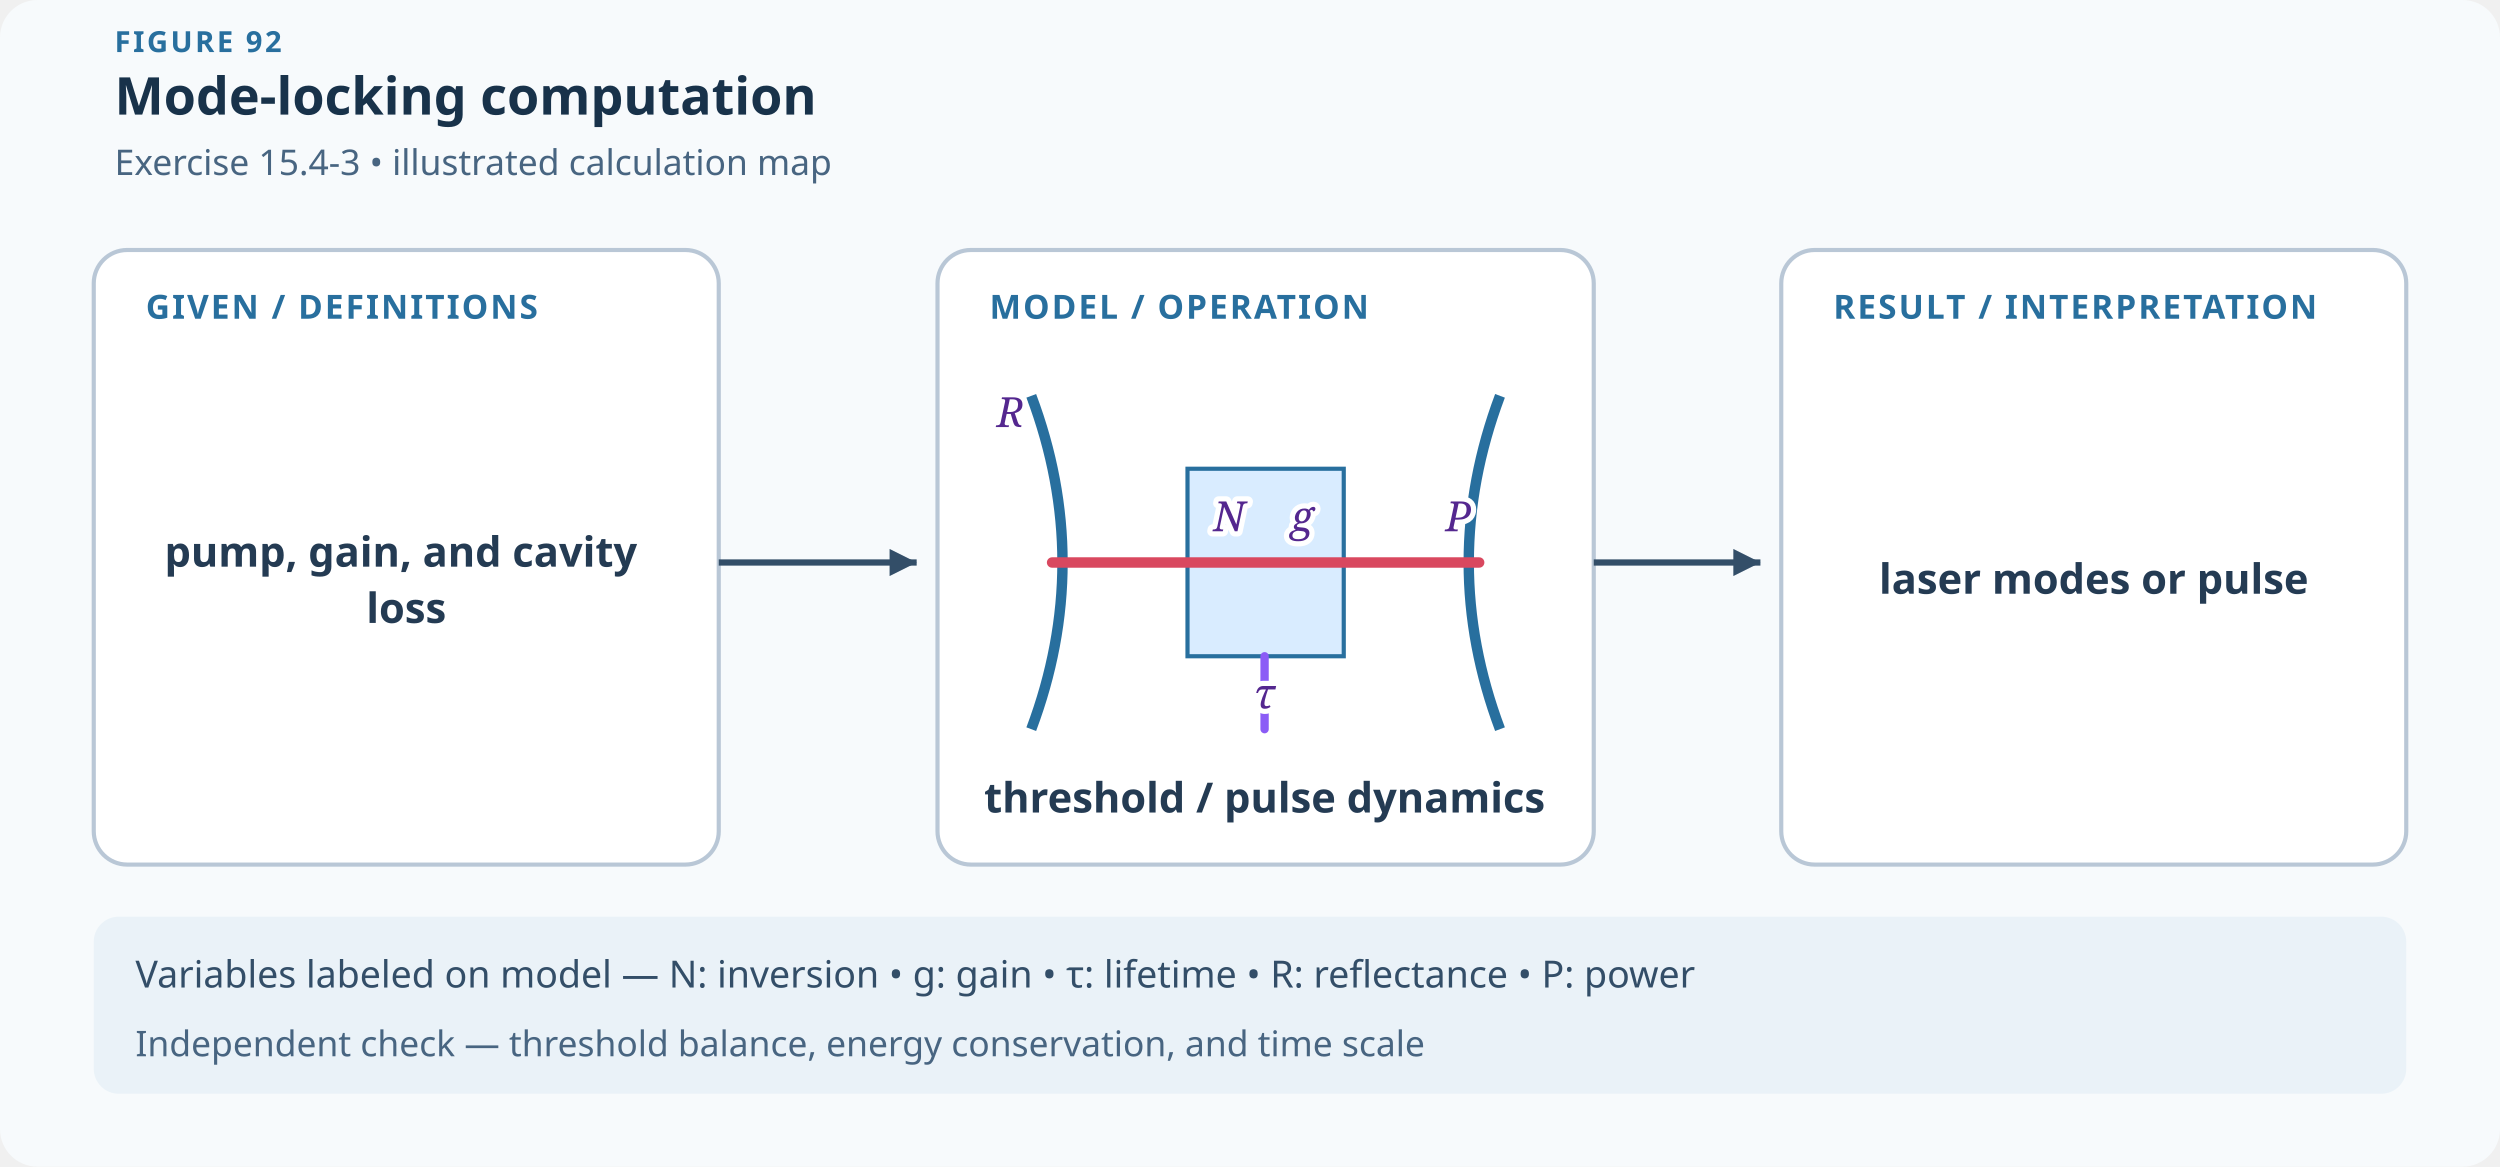
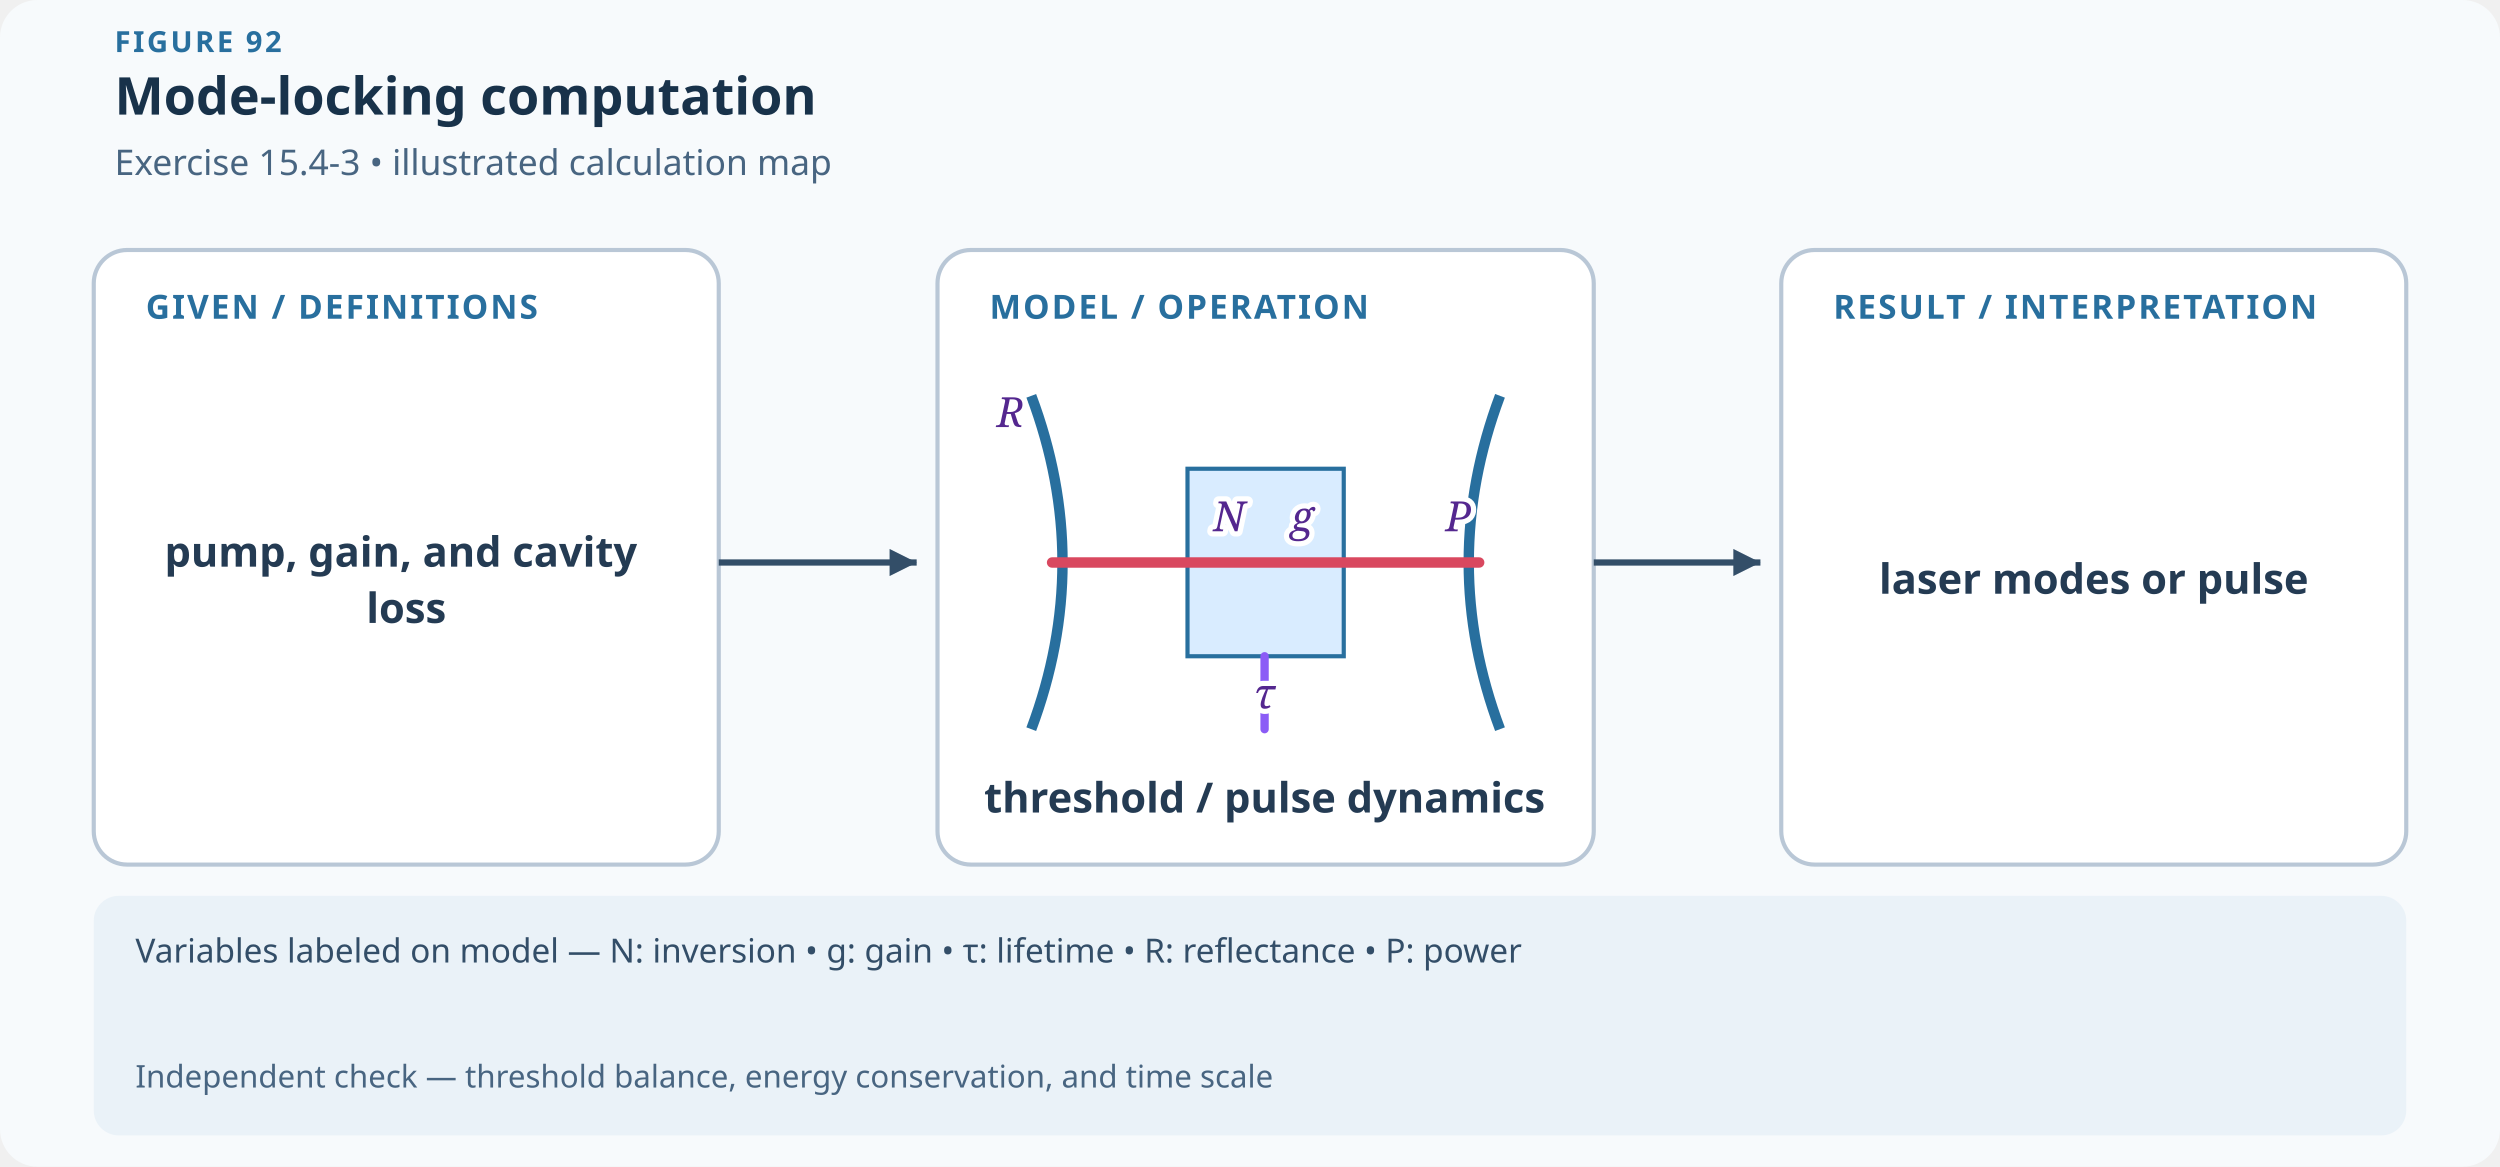
<svg xmlns="http://www.w3.org/2000/svg" width="1200" height="560" viewBox="0 0 1200 560" role="img" aria-labelledby="title desc" data-category="laser" data-figure="92">
  <defs>
    <style>
-       .bg{fill:#f7fafc}.card{fill:#fff;stroke:#b9c7d6;stroke-width:2}.band{fill:#eaf2f8}.figureid{font:700 14px sans-serif;fill:#286f9e;letter-spacing:1.2px}.head{font:700 25px sans-serif;fill:#18324a}.sub{font:17px sans-serif;fill:#486581}.tag{font:700 16px sans-serif;fill:#286f9e;letter-spacing:1px}.label{font:700 20px sans-serif;fill:#243b53;text-anchor:middle}.legend{font:18px sans-serif;fill:#334e68}.check{font:17px sans-serif;fill:#486581}.accent{fill:none;stroke:#d9485f;stroke-width:5;stroke-linecap:round;stroke-linejoin:round}.accent2{fill:none;stroke:#8b5cf6;stroke-width:4;stroke-linecap:round;stroke-linejoin:round}.optic{fill:none;stroke:#286f9e;stroke-width:5}.thin{fill:none;stroke:#61788a;stroke-width:3}.axis{fill:none;stroke:#8295a5;stroke-width:2}.point{fill:#173f5f}.iconbox{fill:#edf7ff;stroke:#286f9e;stroke-width:3}.opticfill{fill:#286f9e}.layer1{fill:#d9ecff;stroke:#286f9e;stroke-width:2}.layer2{fill:#e7f7ee;stroke:#2b7a78;stroke-width:2}.icontext{font:italic 22px serif;fill:#6d28d9}.var{font:italic 20px serif;fill:#54278f;text-anchor:middle;paint-order:stroke;stroke:#fff;stroke-width:5px;stroke-linejoin:round}.smallvar{font-size:17px}.callout{fill:none;stroke:#54278f;stroke-width:2}.tick{fill:none;stroke:#54278f;stroke-width:2}.flow{stroke:#334e68;stroke-width:3;marker-end:url(#arrow)}
+       .bg{fill:#f7fafc}.card{fill:#fff;stroke:#b9c7d6;stroke-width:2}.band{fill:#eaf2f8}.figureid{font:700 14px sans-serif;fill:#286f9e;letter-spacing:1.2px}.head{font:700 25px sans-serif;fill:#18324a}.sub{font:17px sans-serif;fill:#486581}.tag{font:700 16px sans-serif;fill:#286f9e;letter-spacing:1px}.label{font:700 20px sans-serif;fill:#243b53;text-anchor:middle}.legend{font:16px sans-serif;fill:#334e68}.check{font:15px sans-serif;fill:#486581}.accent{fill:none;stroke:#d9485f;stroke-width:5;stroke-linecap:round;stroke-linejoin:round}.accent2{fill:none;stroke:#8b5cf6;stroke-width:4;stroke-linecap:round;stroke-linejoin:round}.optic{fill:none;stroke:#286f9e;stroke-width:5}.thin{fill:none;stroke:#61788a;stroke-width:3}.axis{fill:none;stroke:#8295a5;stroke-width:2}.point{fill:#173f5f}.iconbox{fill:#edf7ff;stroke:#286f9e;stroke-width:3}.opticfill{fill:#286f9e}.layer1{fill:#d9ecff;stroke:#286f9e;stroke-width:2}.layer2{fill:#e7f7ee;stroke:#2b7a78;stroke-width:2}.icontext{font:italic 22px serif;fill:#6d28d9}.var{font:italic 20px serif;fill:#54278f;text-anchor:middle;paint-order:stroke;stroke:#fff;stroke-width:5px;stroke-linejoin:round}.smallvar{font-size:17px}.annotation{font:14px sans-serif;fill:#486581;text-anchor:middle;paint-order:stroke;stroke:#fff;stroke-width:4px}.callout{fill:none;stroke:#54278f;stroke-width:2}.tick{fill:none;stroke:#54278f;stroke-width:2}.flow{stroke:#334e68;stroke-width:3;marker-end:url(#arrow)}
    </style>
    <marker id="arrow" markerUnits="userSpaceOnUse" markerWidth="13" markerHeight="13" refX="13" refY="6.5" orient="auto">
      <path d="M0,0 L13,6.5 L0,13 Z" fill="#334e68" />
    </marker>
  </defs>
  <rect class="bg" width="1200" height="560" rx="18" />
  <text class="figureid" x="55" y="25">FIGURE 92</text>
  <text class="head" x="55" y="55">Mode-locking computation</text>
  <text class="sub" x="55" y="84">Exercise 15.4-3 • illustrated calculation map</text>
  <rect class="card" x="45" y="120" width="300" height="295" rx="16" />
  <rect class="card" x="450" y="120" width="315" height="295" rx="16" />
  <rect class="card" x="855" y="120" width="300" height="295" rx="16" />
  <text class="tag" x="70" y="153">GIVEN / DEFINITIONS</text>
  <text class="tag" x="475" y="153">MODEL / OPERATION</text>
  <text class="tag" x="880" y="153">RESULT / INTERPRETATION</text>
  <text class="label" x="195">
    <tspan x="195" y="272">pump, gain, and cavity</tspan>
    <tspan x="195" y="299">loss</tspan>
  </text>
  <text class="label" x="607">
    <tspan x="607" y="390">threshold / pulse dynamics</tspan>
  </text>
  <text class="label" x="1005">
    <tspan x="1005" y="285">laser modes or pulse</tspan>
  </text>
  <line class="flow" x1="345" y1="270" x2="440" y2="270" />
  <line class="flow" x1="765" y1="270" x2="845" y2="270" />
  <path class="optic" d="M495 190 Q525 270 495 350 M720 190 Q690 270 720 350" />
  <rect class="layer1" x="570" y="225" width="75" height="90" />
  <path class="accent" d="M505 270 H710" />
  <path class="accent2" d="M607 350 V315" />
  <g id="variable-labels">
    <text class="var" x="590" y="255">N</text>
    <text class="var" x="625" y="255">g</text>
    <text class="var" x="607" y="340">τ</text>
    <text class="var" x="485" y="205">R</text>
    <text class="var" x="700" y="255">P</text>
  </g>
-   <rect class="band" x="45" y="440" width="1110" height="85" rx="12" />
-   <text class="legend" x="65" y="474">Variables labeled on model — N: inversion • g: gain • τ: lifetime • R: reflectance • P: power</text>
-   <text class="check" x="65" y="507">Independent check — threshold balance, energy conservation, and time scale</text>
+   <rect class="band" x="45" y="430" width="1110" height="115" rx="12" />
+   <text class="legend" x="65">
+     <tspan x="65" y="462">Variables labeled on model — N: inversion • g: gain • τ: lifetime • R: reflectance • P: power</tspan>
+   </text>
+   <text class="check" x="65">
+     <tspan x="65" y="522">Independent check — threshold balance, energy conservation, and time scale</tspan>
+   </text>
</svg>
